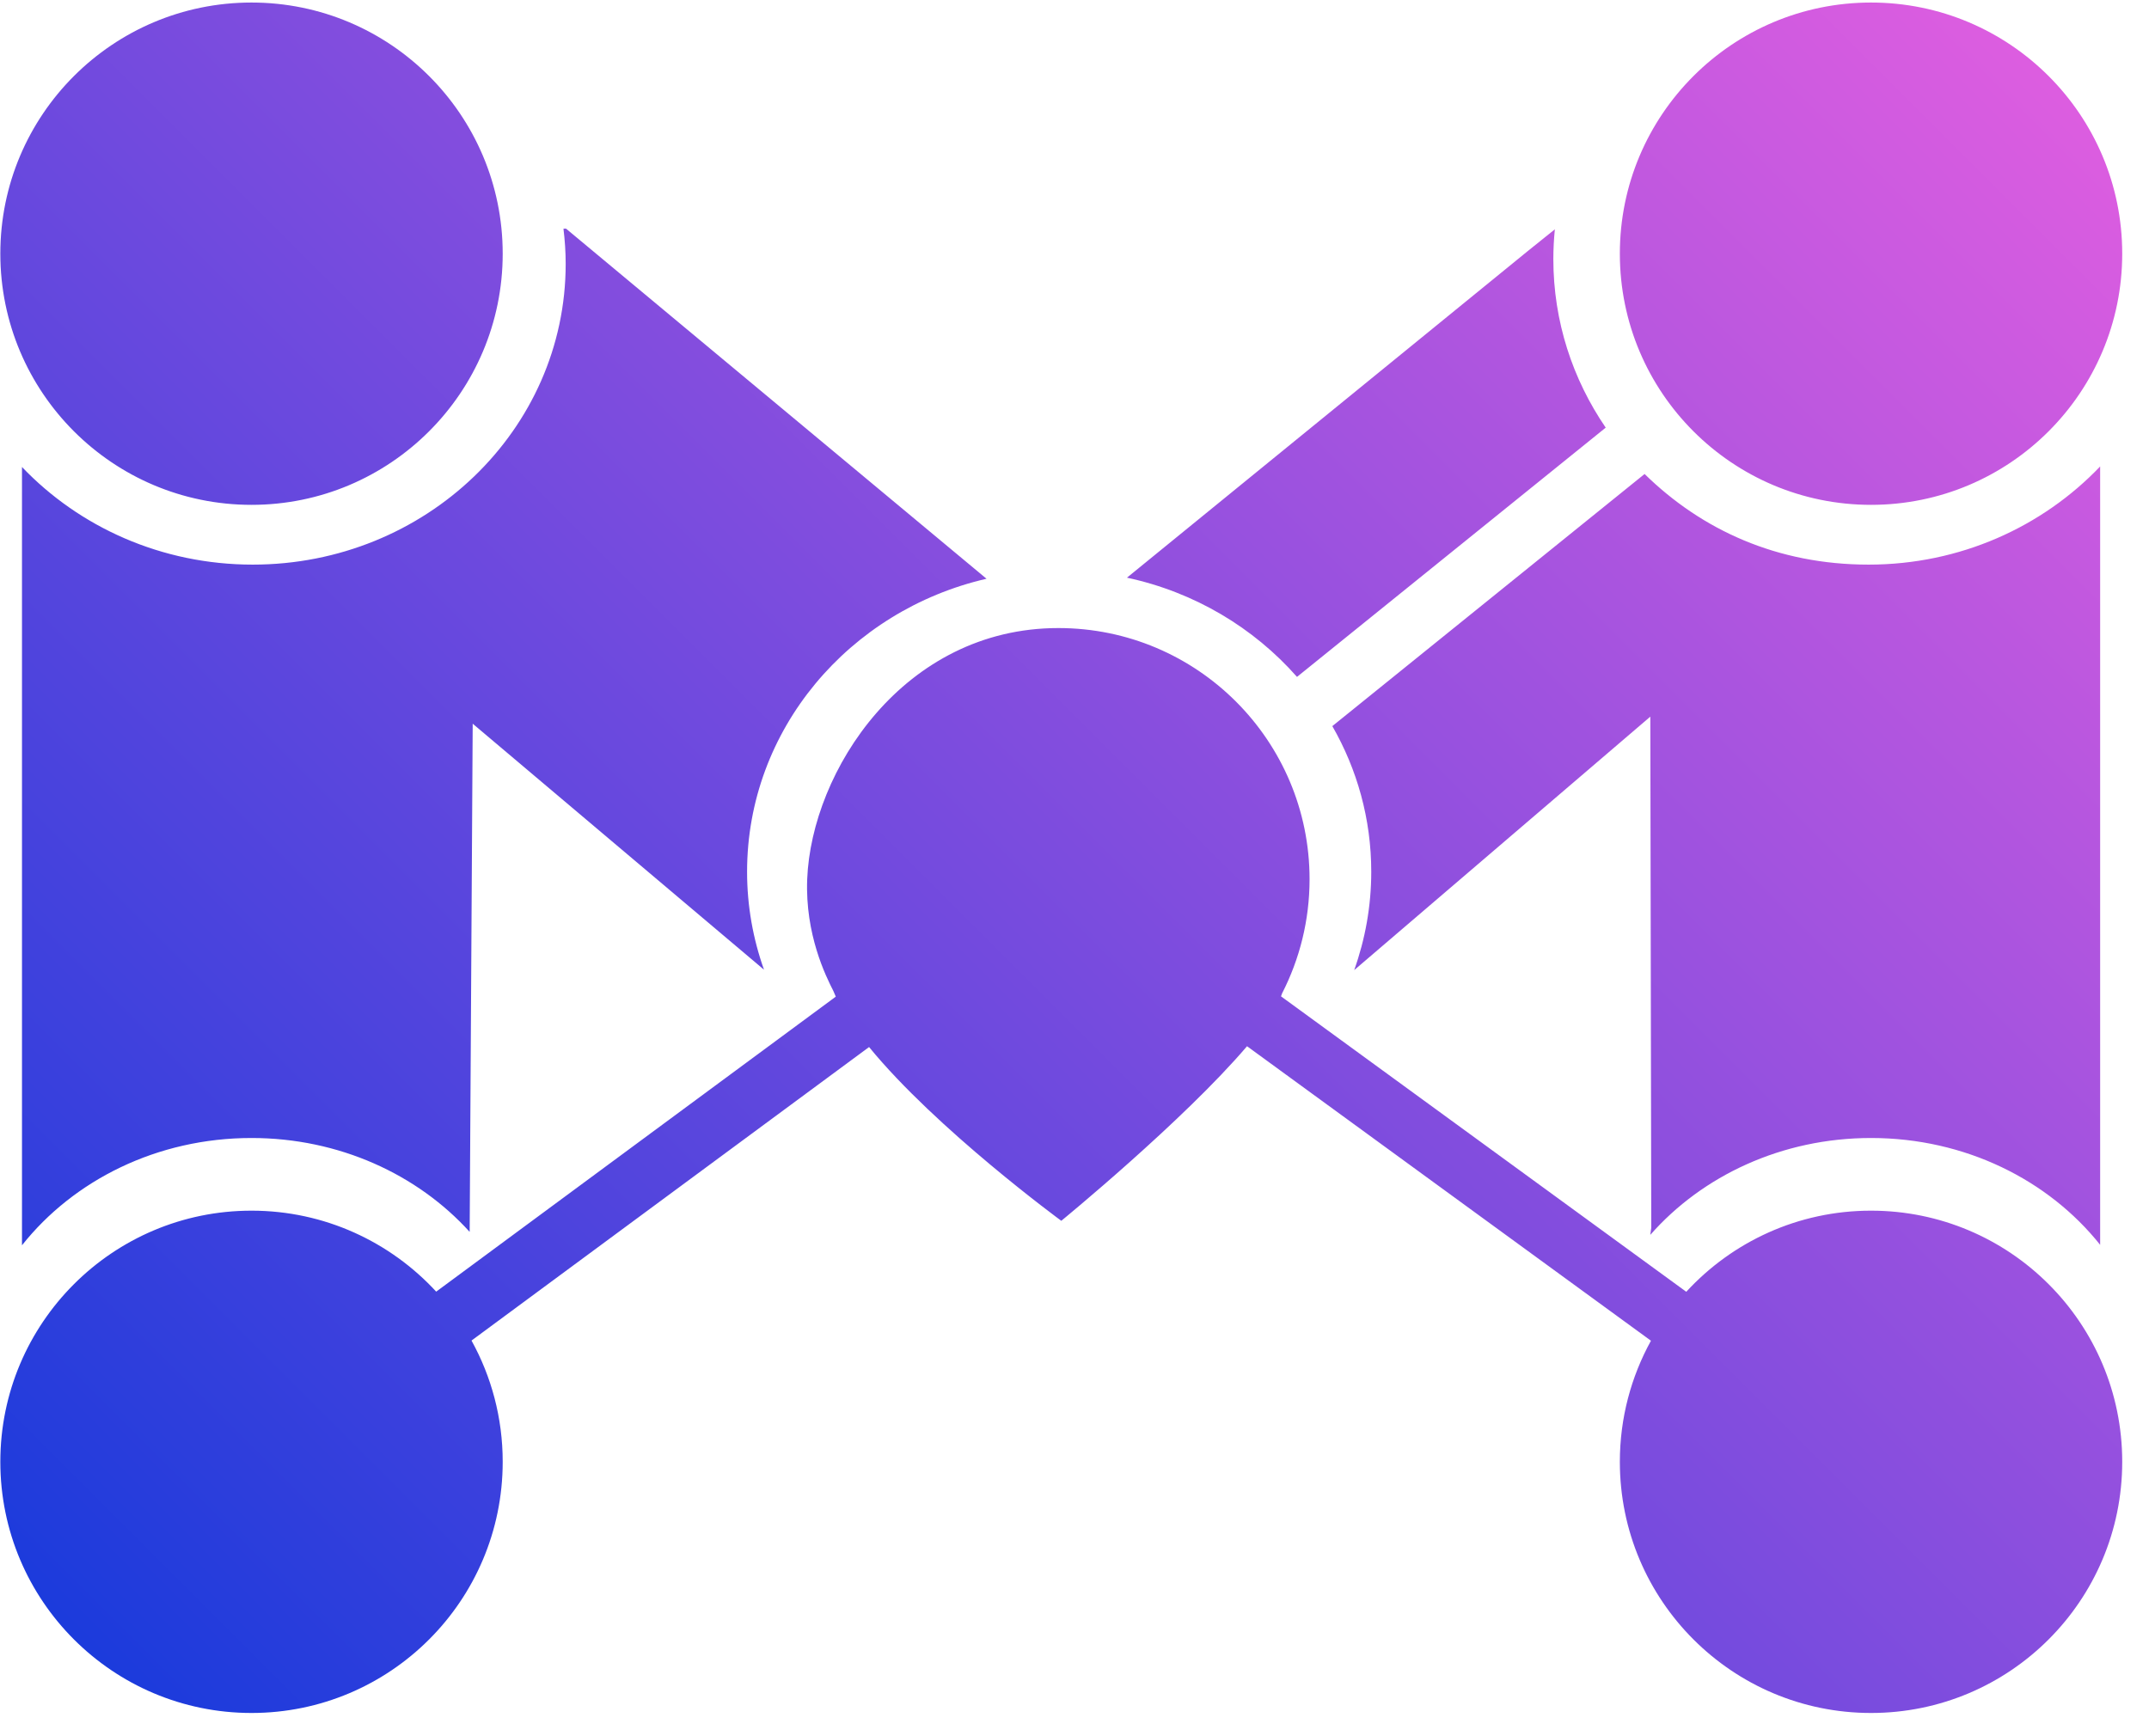
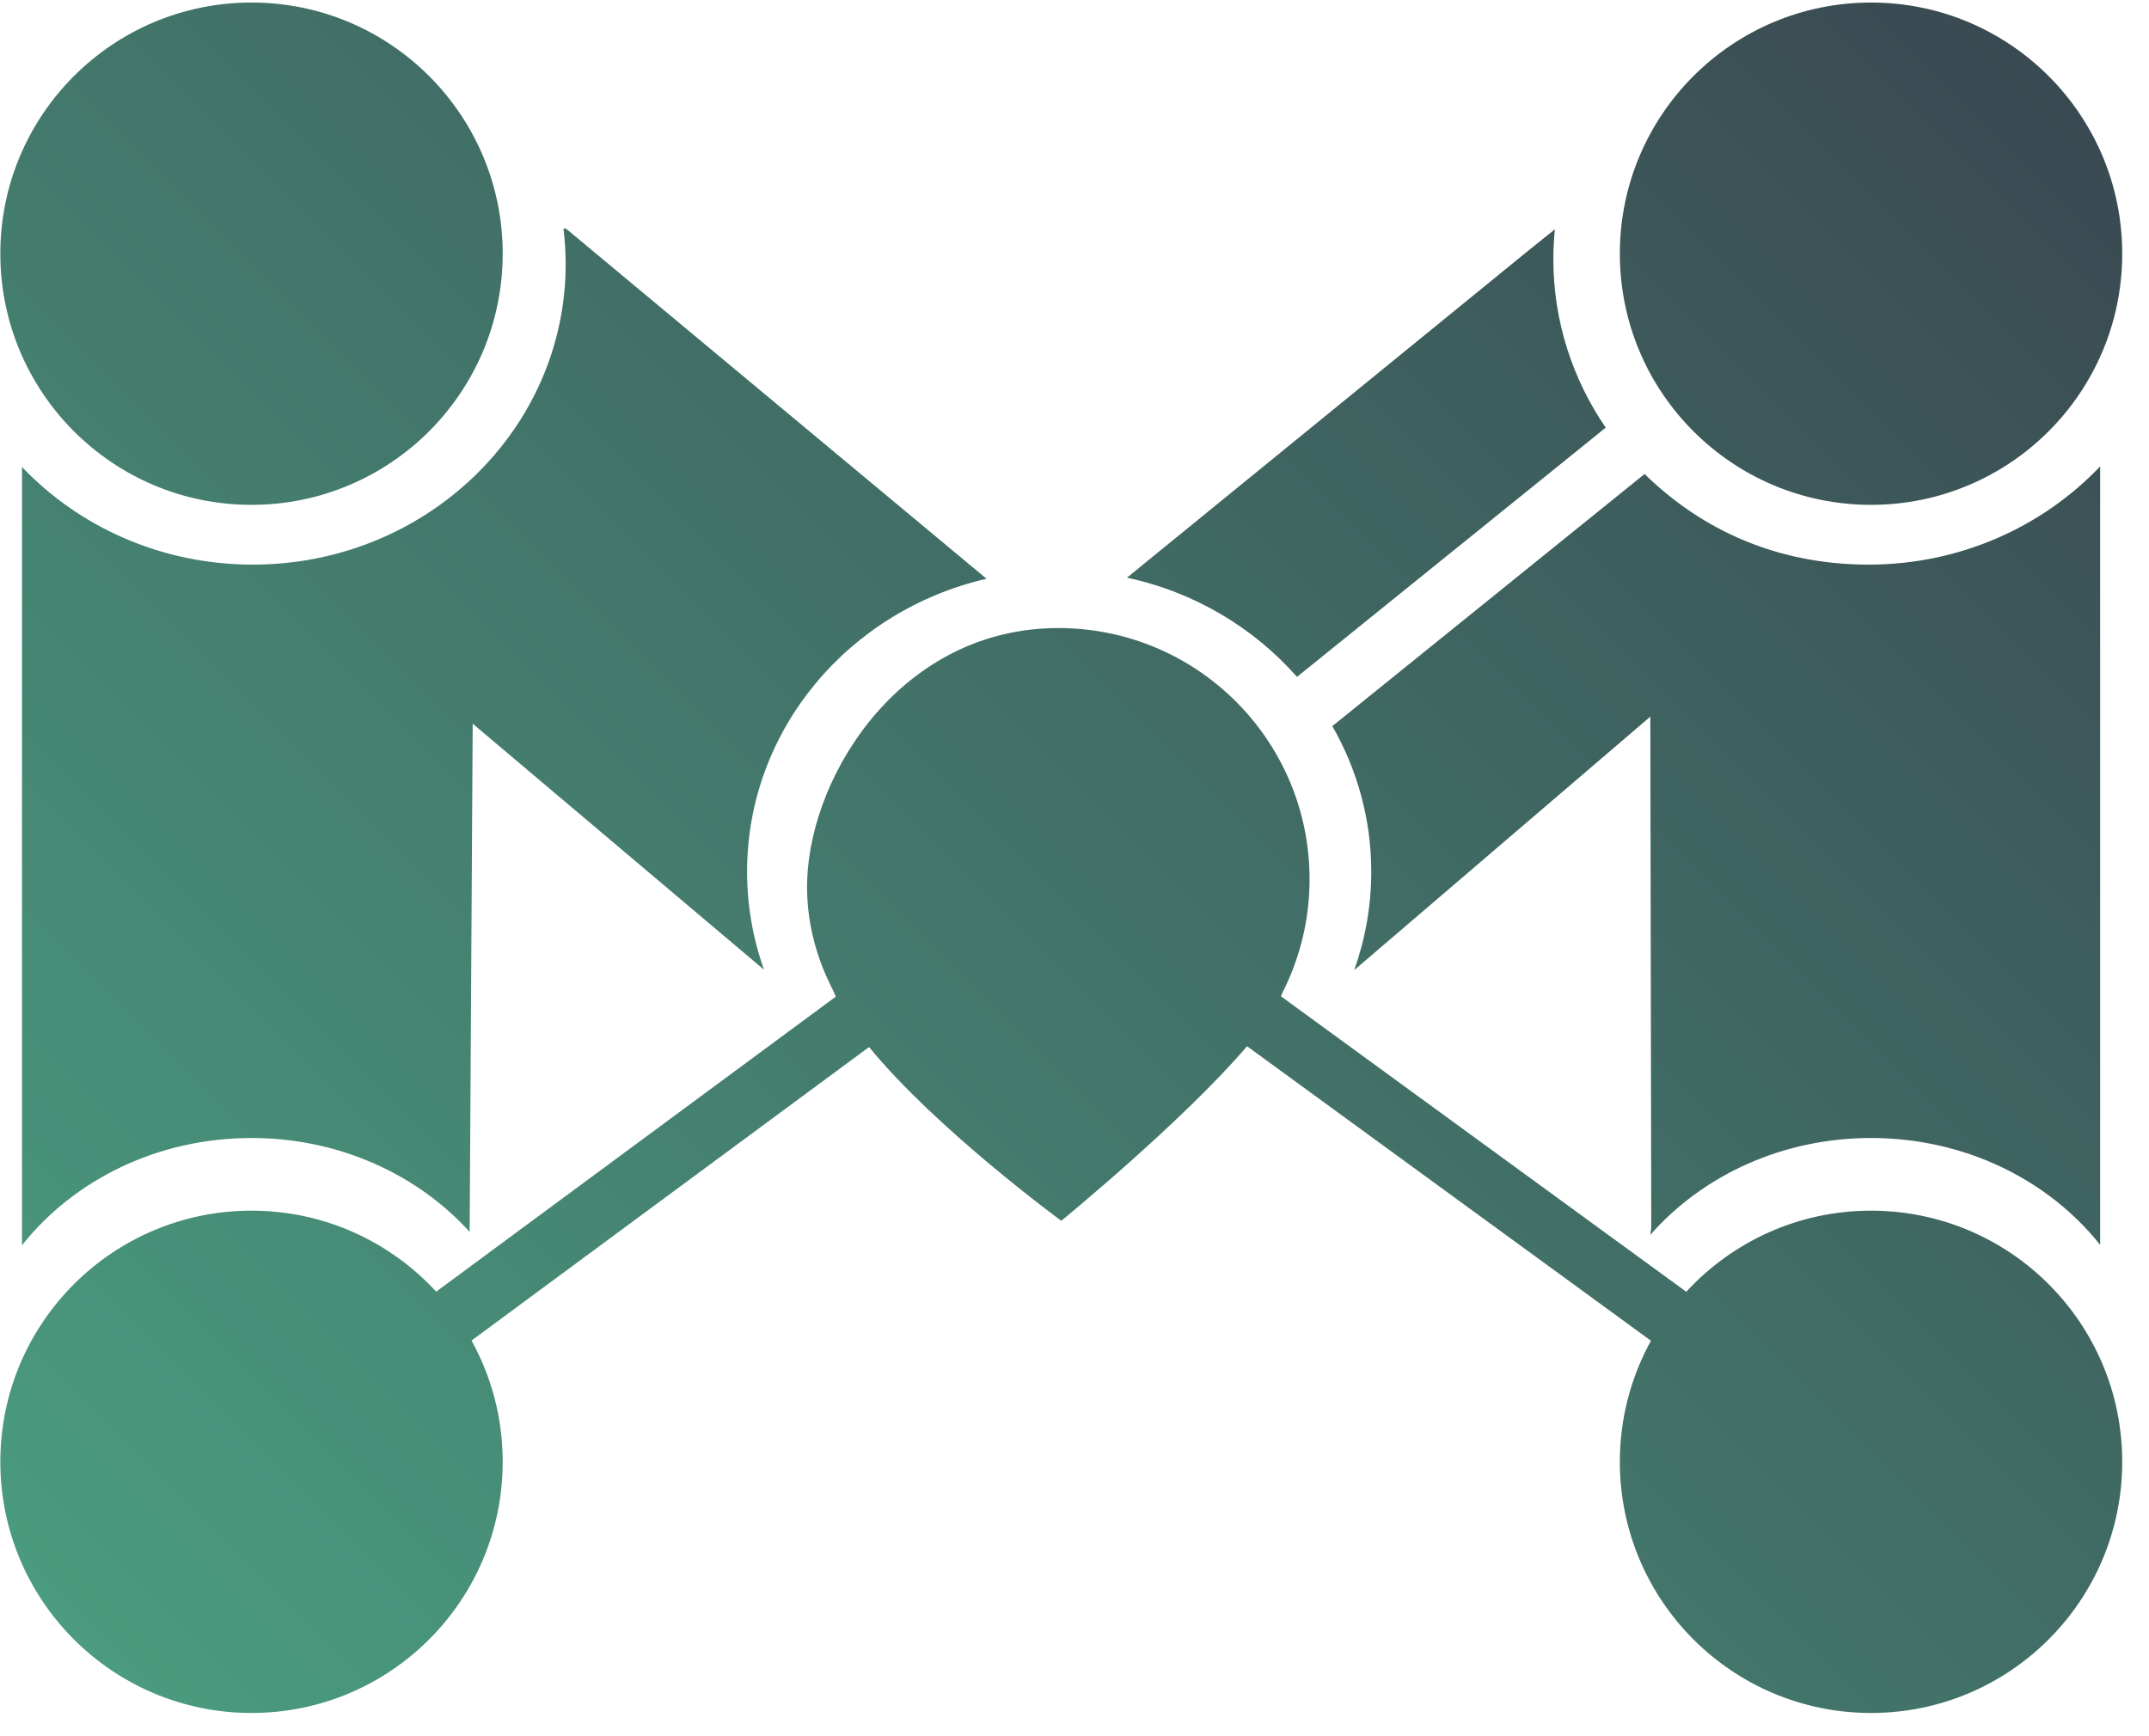
<svg xmlns="http://www.w3.org/2000/svg" width="100%" height="100%" viewBox="0 0 78 63" version="1.1" xml:space="preserve" style="fill-rule:evenodd;clip-rule:evenodd;stroke-linejoin:round;stroke-miterlimit:2;">
  <path d="M58.794,9.209c0,-5.035 4.083,-9.117 9.117,-9.117c5.035,-0 9.117,4.082 9.117,9.117c0,5.034 -4.08,9.119 -9.117,9.119c-5.036,-0 -9.117,-4.083 -9.117,-9.119Zm9.117,32.105c3.419,-0 6.446,1.528 8.316,3.879l0,-28.259c-2.091,2.191 -5.081,3.564 -8.402,3.564c-3.321,0 -6.059,-1.258 -8.133,-3.29l-11.334,9.153c0.9,1.568 1.413,3.37 1.413,5.288c-0,1.251 -0.22,2.45 -0.619,3.57l10.748,-9.202l0.034,18.558l-0.035,0.256c1.885,-2.144 4.772,-3.517 8.012,-3.517Zm-20.835,-16.74l11.205,-9.049c-1.2,-1.755 -1.901,-3.857 -1.901,-6.122c0.001,-0.363 0.019,-0.723 0.055,-1.078l-0.981,0.788l-14.55,11.859c2.452,0.525 4.601,1.818 6.172,3.602Zm-37.947,-6.246c5.034,-0 9.117,-4.083 9.117,-9.119c-0,-5.037 -4.083,-9.117 -9.117,-9.117c-5.035,-0 -9.117,4.082 -9.117,9.117c-0,5.034 4.08,9.119 9.117,9.119Zm0.045,2.17c-3.316,0 -6.298,-1.366 -8.376,-3.544l0,28.255c1.871,-2.36 4.904,-3.895 8.331,-3.895c3.182,-0 6.026,1.324 7.913,3.403l0.005,-0.003l0.11,-18.441l10.573,8.931c-0.396,-1.114 -0.614,-2.309 -0.614,-3.555c0,-5.164 3.706,-9.489 8.691,-10.638l-15.263,-12.711l-0.093,0.003c0.052,0.42 0.081,0.845 0.081,1.275c-0,6.032 -5.085,10.92 -11.358,10.92Zm58.737,23.454c-2.653,0 -5.041,1.134 -6.706,2.945l-14.71,-10.726c0.013,-0.031 0.025,-0.061 0.034,-0.092c0.002,-0.005 0.004,-0.009 0.004,-0.012c0.637,-1.244 0.999,-2.654 0.999,-4.148c-0,-5.036 -4.081,-9.118 -9.117,-9.118c-5.618,-0 -8.962,5.194 -9.117,9.118c-0.079,2.002 0.677,3.523 0.948,4.054c0.027,0.068 0.058,0.139 0.09,0.209l-14.504,10.71c-1.665,-1.807 -4.052,-2.94 -6.703,-2.94c-5.037,0 -9.117,4.083 -9.117,9.117c-0,5.035 4.08,9.119 9.117,9.119c5.036,0 9.117,-4.082 9.117,-9.119c-0,-1.596 -0.411,-3.096 -1.132,-4.401l14.43,-10.656c2.432,2.978 6.977,6.308 6.977,6.308c-0,-0 4.441,-3.636 6.741,-6.338l14.661,10.692c-0.718,1.303 -1.129,2.802 -1.129,4.395c0,5.037 4.083,9.119 9.117,9.119c5.035,0 9.117,-4.082 9.117,-9.119c0,-5.036 -4.08,-9.117 -9.117,-9.117Z" style="fill:url(#_Linear1);fill-rule:nonzero;" />
  <defs>
    <linearGradient id="_Linear1" x1="0" y1="0" x2="1" y2="0" gradientUnits="userSpaceOnUse" gradientTransform="matrix(64.215,-64.2168,64.2168,64.215,6.4125,63.2484)">
-       <stop offset="0" style="stop-color:#1c3bdc;stop-opacity:1" />
-       <stop offset="1" style="stop-color:#dc5de0;stop-opacity:1" />
+       <stop offset="0" style="stop-color:#4a9b7f;stop-opacity:1" />
+       <stop offset="1" style="stop-color:#3a4a52;stop-opacity:1" />
    </linearGradient>
  </defs>
</svg>
